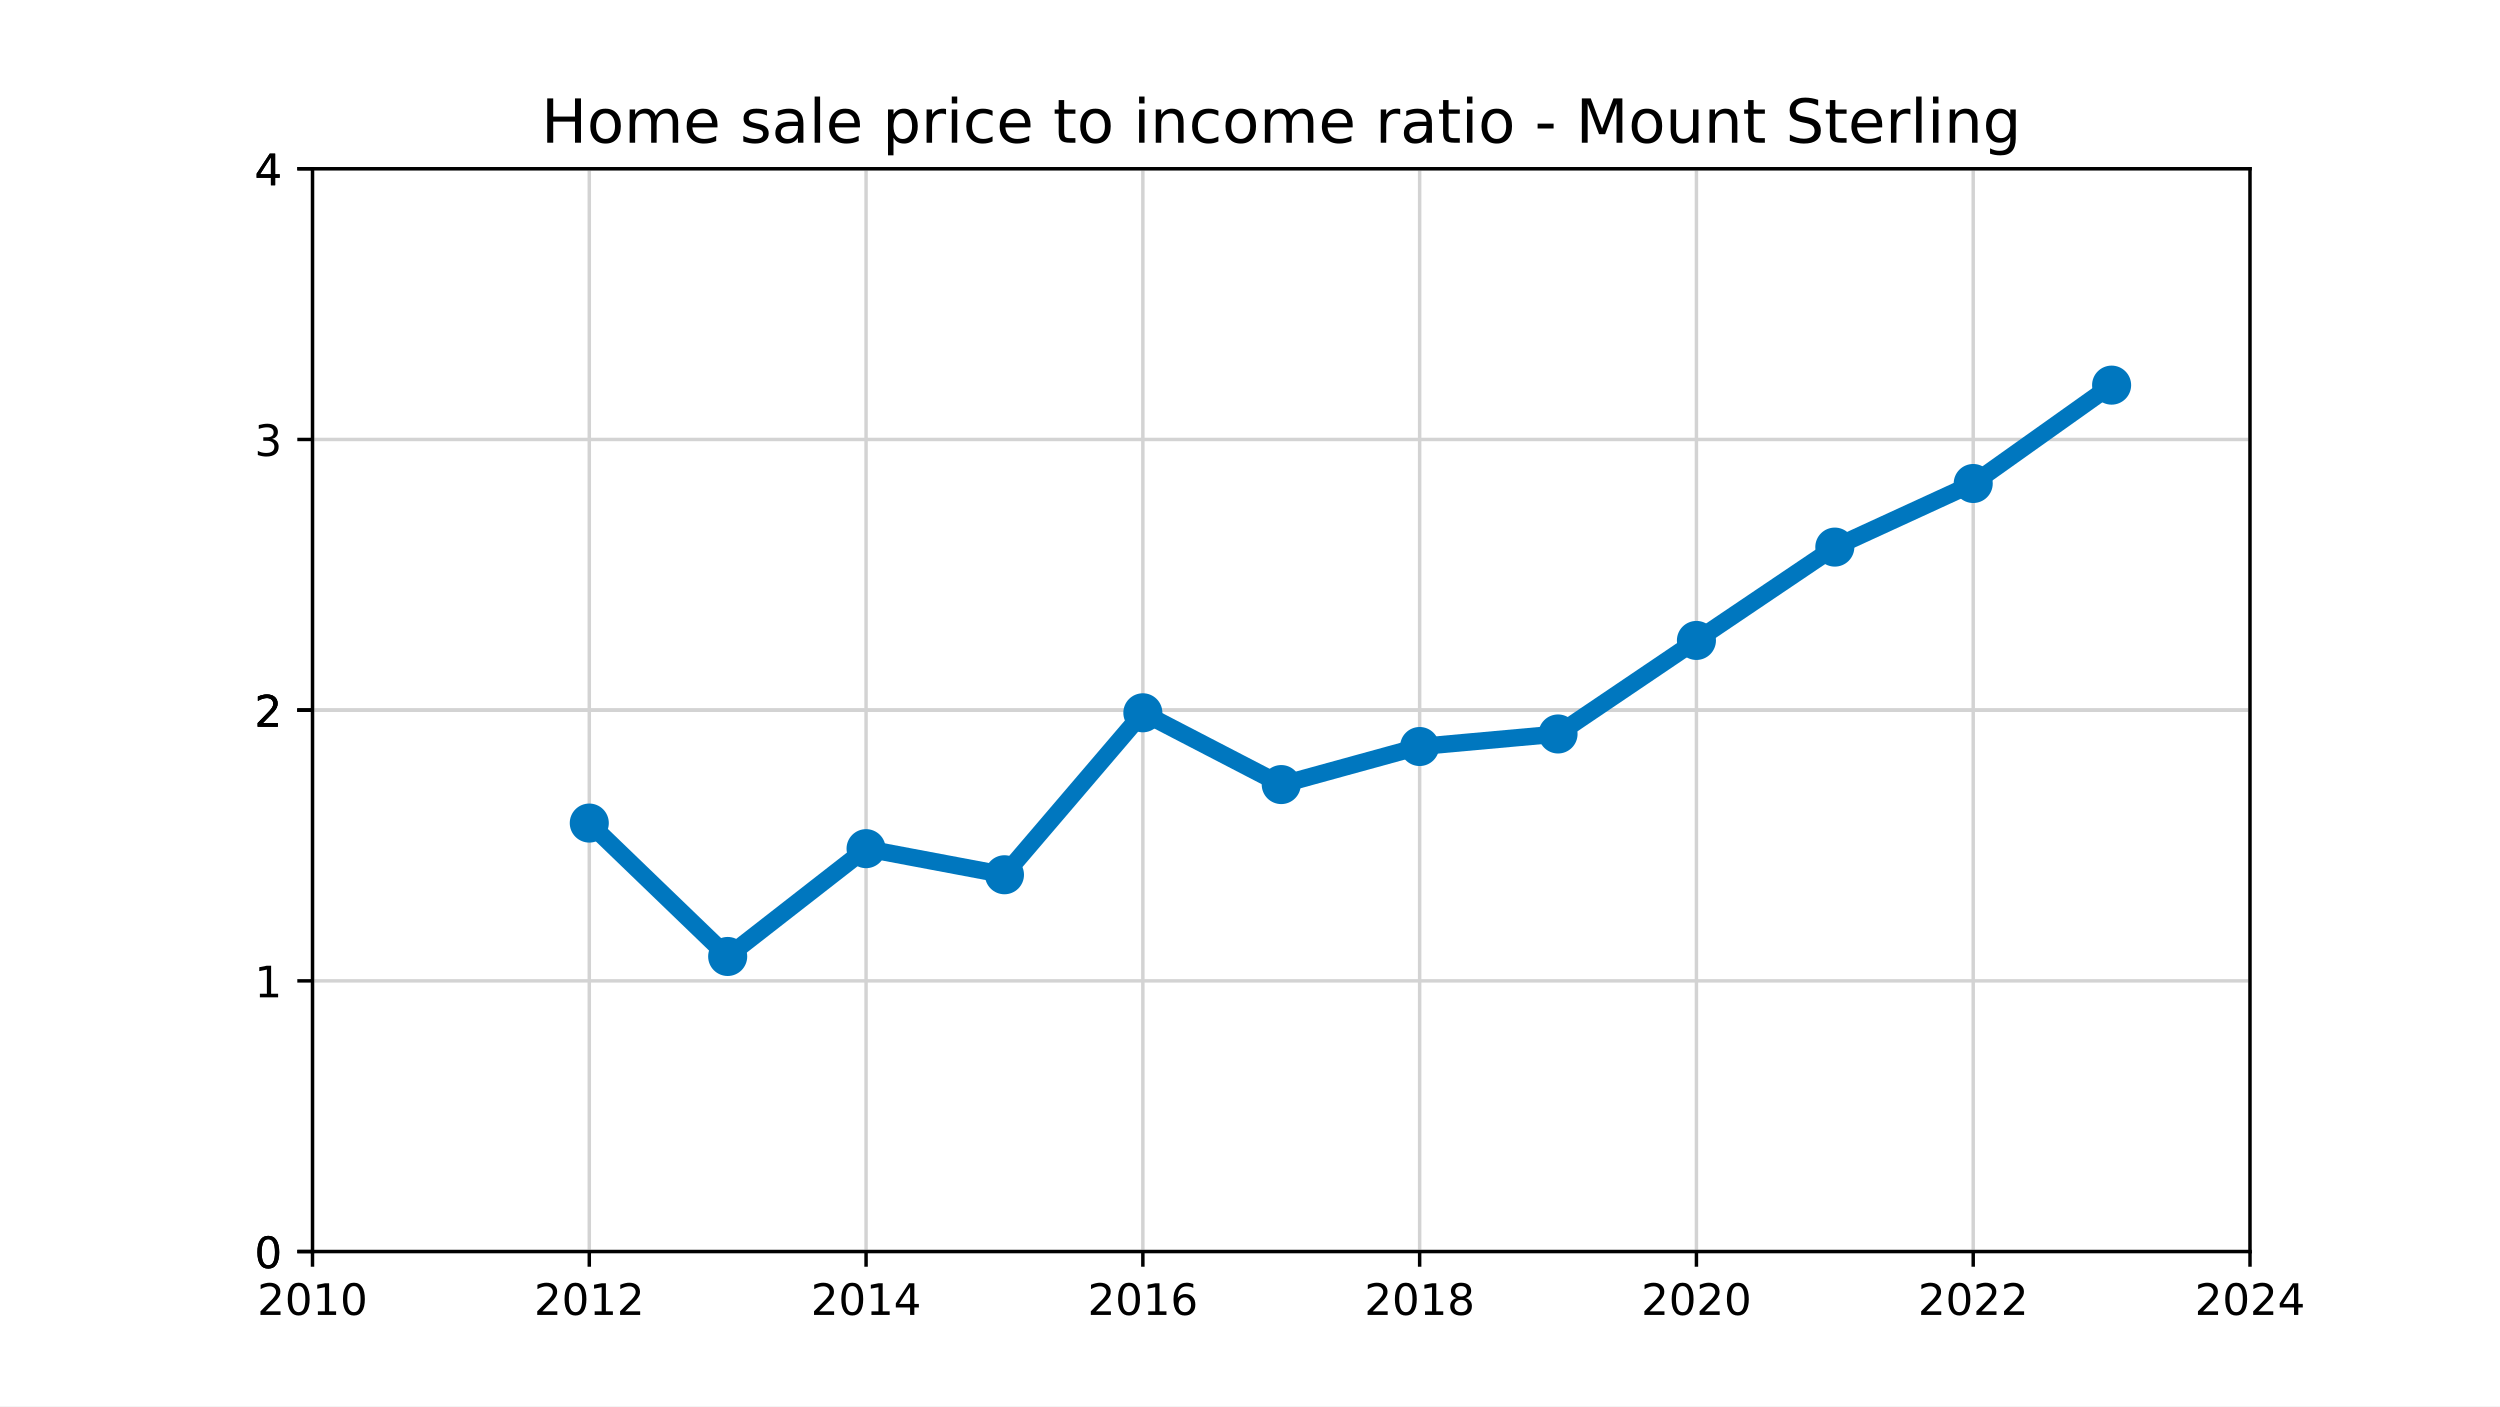
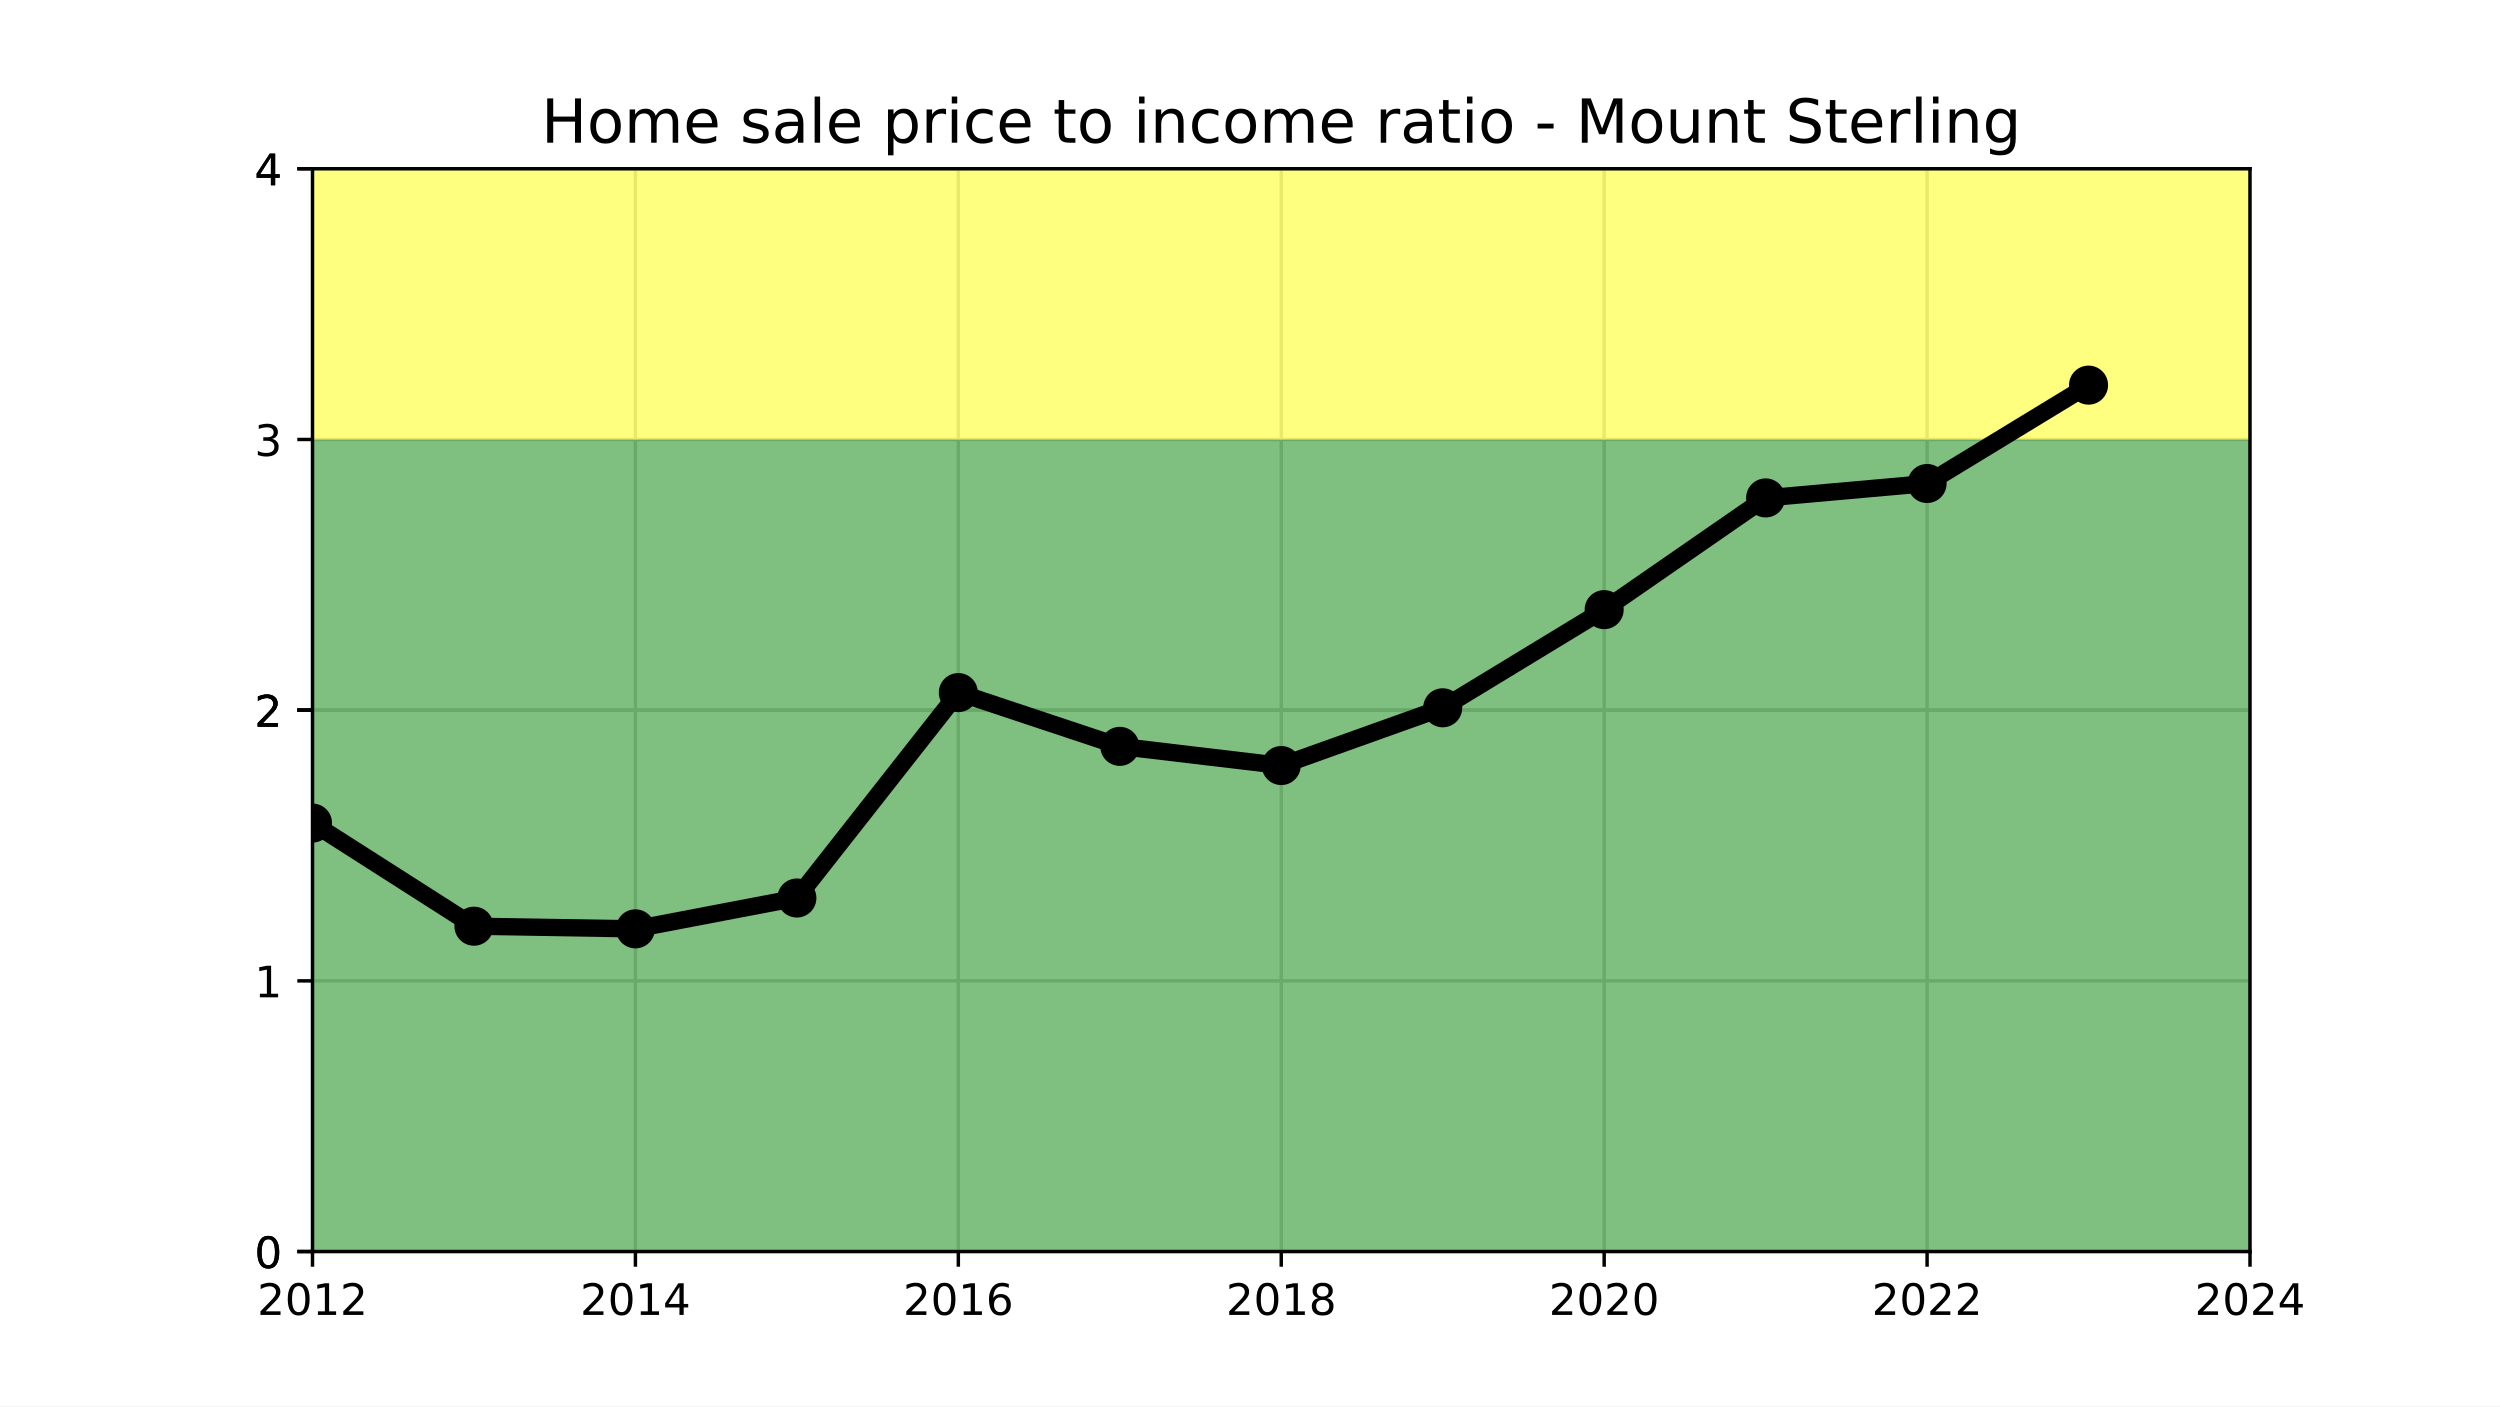
<svg xmlns="http://www.w3.org/2000/svg" xmlns:xlink="http://www.w3.org/1999/xlink" width="576pt" height="324pt" viewBox="0 0 576 324" version="1.1">
  <defs>
    <style type="text/css">*{stroke-linejoin: round; stroke-linecap: butt}</style>
  </defs>
  <g id="figure_1">
    <g id="patch_1">
      <path d="M 0 324  L 576 324  L 576 0  L 0 0  z " style="fill: #ffffff" />
    </g>
    <g id="axes_1">
      <g id="patch_2">
        <path d="M 72 288.36  L 518.4 288.36  L 518.4 38.88  L 72 38.88  z " style="fill: #ffffff" />
      </g>
      <g id="matplotlib.axis_1">
        <g id="xtick_1">
          <g id="line2d_1">
-             <path d="M 72 288.36  L 72 38.88  " clip-path="url(#p3830f92e5e)" style="fill: none; stroke: #d3d3d3; stroke-width: 0.8; stroke-linecap: square" />
+             <path d="M 72 288.36  L 72 38.88  " clip-path="url(#pd3d6b2c785)" style="fill: none; stroke: #d3d3d3; stroke-width: 0.8; stroke-linecap: square" />
          </g>
          <g id="line2d_2">
            <defs>
-               <path id="m46d8e7bb47" d="M 0 0  L 0 3.5  " style="stroke: #000000; stroke-width: 0.8" />
+               <path id="mc2012daeab" d="M 0 0  L 0 3.5  " style="stroke: #000000; stroke-width: 0.8" />
            </defs>
            <g>
-               <use xlink:href="#m46d8e7bb47" x="72" y="288.36" style="stroke: #000000; stroke-width: 0.8" />
+               <use xlink:href="#mc2012daeab" x="72" y="288.36" style="stroke: #000000; stroke-width: 0.8" />
            </g>
          </g>
          <g id="text_1">
            <g transform="translate(59.275 302.9584) scale(0.1 -0.1)">
              <defs>
                <path id="DejaVuSans-32" d="M 1228 531  L 3431 531  L 3431 0  L 469 0  L 469 531  Q 828 903 1448 1529  Q 2069 2156 2228 2338  Q 2531 2678 2651 2914  Q 2772 3150 2772 3378  Q 2772 3750 2511 3984  Q 2250 4219 1831 4219  Q 1534 4219 1204 4116  Q 875 4013 500 3803  L 500 4441  Q 881 4594 1212 4672  Q 1544 4750 1819 4750  Q 2544 4750 2975 4387  Q 3406 4025 3406 3419  Q 3406 3131 3298 2873  Q 3191 2616 2906 2266  Q 2828 2175 2409 1742  Q 1991 1309 1228 531  z " transform="scale(0.015625)" />
                <path id="DejaVuSans-30" d="M 2034 4250  Q 1547 4250 1301 3770  Q 1056 3291 1056 2328  Q 1056 1369 1301 889  Q 1547 409 2034 409  Q 2525 409 2770 889  Q 3016 1369 3016 2328  Q 3016 3291 2770 3770  Q 2525 4250 2034 4250  z M 2034 4750  Q 2819 4750 3233 4129  Q 3647 3509 3647 2328  Q 3647 1150 3233 529  Q 2819 -91 2034 -91  Q 1250 -91 836 529  Q 422 1150 422 2328  Q 422 3509 836 4129  Q 1250 4750 2034 4750  z " transform="scale(0.015625)" />
                <path id="DejaVuSans-31" d="M 794 531  L 1825 531  L 1825 4091  L 703 3866  L 703 4441  L 1819 4666  L 2450 4666  L 2450 531  L 3481 531  L 3481 0  L 794 0  L 794 531  z " transform="scale(0.015625)" />
              </defs>
              <use xlink:href="#DejaVuSans-32" />
              <use xlink:href="#DejaVuSans-30" x="63.623" />
              <use xlink:href="#DejaVuSans-31" x="127.246" />
-               <use xlink:href="#DejaVuSans-30" x="190.869" />
+               <use xlink:href="#DejaVuSans-32" x="190.869" />
            </g>
          </g>
        </g>
        <g id="xtick_2">
          <g id="line2d_3">
-             <path d="M 135.771 288.36  L 135.771 38.88  " clip-path="url(#p3830f92e5e)" style="fill: none; stroke: #d3d3d3; stroke-width: 0.8; stroke-linecap: square" />
+             <path d="M 146.4 288.36  L 146.4 38.88  " clip-path="url(#pd3d6b2c785)" style="fill: none; stroke: #d3d3d3; stroke-width: 0.8; stroke-linecap: square" />
          </g>
          <g id="line2d_4">
            <g>
-               <use xlink:href="#m46d8e7bb47" x="135.771" y="288.36" style="stroke: #000000; stroke-width: 0.8" />
+               <use xlink:href="#mc2012daeab" x="146.4" y="288.36" style="stroke: #000000; stroke-width: 0.8" />
            </g>
          </g>
          <g id="text_2">
-             <g transform="translate(123.0464 302.9584) scale(0.1 -0.1)">
-               <use xlink:href="#DejaVuSans-32" />
-               <use xlink:href="#DejaVuSans-30" x="63.623" />
-               <use xlink:href="#DejaVuSans-31" x="127.246" />
-               <use xlink:href="#DejaVuSans-32" x="190.869" />
-             </g>
-           </g>
-         </g>
-         <g id="xtick_3">
-           <g id="line2d_5">
-             <path d="M 199.543 288.36  L 199.543 38.88  " clip-path="url(#p3830f92e5e)" style="fill: none; stroke: #d3d3d3; stroke-width: 0.8; stroke-linecap: square" />
-           </g>
-           <g id="line2d_6">
-             <g>
-               <use xlink:href="#m46d8e7bb47" x="199.543" y="288.36" style="stroke: #000000; stroke-width: 0.8" />
-             </g>
-           </g>
-           <g id="text_3">
-             <g transform="translate(186.8179 302.9584) scale(0.1 -0.1)">
+             <g transform="translate(133.675 302.9584) scale(0.1 -0.1)">
              <defs>
                <path id="DejaVuSans-34" d="M 2419 4116  L 825 1625  L 2419 1625  L 2419 4116  z M 2253 4666  L 3047 4666  L 3047 1625  L 3713 1625  L 3713 1100  L 3047 1100  L 3047 0  L 2419 0  L 2419 1100  L 313 1100  L 313 1709  L 2253 4666  z " transform="scale(0.015625)" />
              </defs>
              <use xlink:href="#DejaVuSans-32" />
              <use xlink:href="#DejaVuSans-30" x="63.623" />
              <use xlink:href="#DejaVuSans-31" x="127.246" />
              <use xlink:href="#DejaVuSans-34" x="190.869" />
            </g>
          </g>
        </g>
-         <g id="xtick_4">
-           <g id="line2d_7">
-             <path d="M 263.314 288.36  L 263.314 38.88  " clip-path="url(#p3830f92e5e)" style="fill: none; stroke: #d3d3d3; stroke-width: 0.8; stroke-linecap: square" />
-           </g>
-           <g id="line2d_8">
-             <g>
-               <use xlink:href="#m46d8e7bb47" x="263.314" y="288.36" style="stroke: #000000; stroke-width: 0.8" />
-             </g>
-           </g>
-           <g id="text_4">
-             <g transform="translate(250.5893 302.9584) scale(0.1 -0.1)">
+         <g id="xtick_3">
+           <g id="line2d_5">
+             <path d="M 220.8 288.36  L 220.8 38.88  " clip-path="url(#pd3d6b2c785)" style="fill: none; stroke: #d3d3d3; stroke-width: 0.8; stroke-linecap: square" />
+           </g>
+           <g id="line2d_6">
+             <g>
+               <use xlink:href="#mc2012daeab" x="220.8" y="288.36" style="stroke: #000000; stroke-width: 0.8" />
+             </g>
+           </g>
+           <g id="text_3">
+             <g transform="translate(208.075 302.9584) scale(0.1 -0.1)">
              <defs>
                <path id="DejaVuSans-36" d="M 2113 2584  Q 1688 2584 1439 2293  Q 1191 2003 1191 1497  Q 1191 994 1439 701  Q 1688 409 2113 409  Q 2538 409 2786 701  Q 3034 994 3034 1497  Q 3034 2003 2786 2293  Q 2538 2584 2113 2584  z M 3366 4563  L 3366 3988  Q 3128 4100 2886 4159  Q 2644 4219 2406 4219  Q 1781 4219 1451 3797  Q 1122 3375 1075 2522  Q 1259 2794 1537 2939  Q 1816 3084 2150 3084  Q 2853 3084 3261 2657  Q 3669 2231 3669 1497  Q 3669 778 3244 343  Q 2819 -91 2113 -91  Q 1303 -91 875 529  Q 447 1150 447 2328  Q 447 3434 972 4092  Q 1497 4750 2381 4750  Q 2619 4750 2861 4703  Q 3103 4656 3366 4563  z " transform="scale(0.015625)" />
              </defs>
              <use xlink:href="#DejaVuSans-32" />
              <use xlink:href="#DejaVuSans-30" x="63.623" />
              <use xlink:href="#DejaVuSans-31" x="127.246" />
              <use xlink:href="#DejaVuSans-36" x="190.869" />
            </g>
          </g>
        </g>
-         <g id="xtick_5">
-           <g id="line2d_9">
-             <path d="M 327.086 288.36  L 327.086 38.88  " clip-path="url(#p3830f92e5e)" style="fill: none; stroke: #d3d3d3; stroke-width: 0.8; stroke-linecap: square" />
-           </g>
-           <g id="line2d_10">
-             <g>
-               <use xlink:href="#m46d8e7bb47" x="327.086" y="288.36" style="stroke: #000000; stroke-width: 0.8" />
-             </g>
-           </g>
-           <g id="text_5">
-             <g transform="translate(314.3607 302.9584) scale(0.1 -0.1)">
+         <g id="xtick_4">
+           <g id="line2d_7">
+             <path d="M 295.2 288.36  L 295.2 38.88  " clip-path="url(#pd3d6b2c785)" style="fill: none; stroke: #d3d3d3; stroke-width: 0.8; stroke-linecap: square" />
+           </g>
+           <g id="line2d_8">
+             <g>
+               <use xlink:href="#mc2012daeab" x="295.2" y="288.36" style="stroke: #000000; stroke-width: 0.8" />
+             </g>
+           </g>
+           <g id="text_4">
+             <g transform="translate(282.475 302.9584) scale(0.1 -0.1)">
              <defs>
                <path id="DejaVuSans-38" d="M 2034 2216  Q 1584 2216 1326 1975  Q 1069 1734 1069 1313  Q 1069 891 1326 650  Q 1584 409 2034 409  Q 2484 409 2743 651  Q 3003 894 3003 1313  Q 3003 1734 2745 1975  Q 2488 2216 2034 2216  z M 1403 2484  Q 997 2584 770 2862  Q 544 3141 544 3541  Q 544 4100 942 4425  Q 1341 4750 2034 4750  Q 2731 4750 3128 4425  Q 3525 4100 3525 3541  Q 3525 3141 3298 2862  Q 3072 2584 2669 2484  Q 3125 2378 3379 2068  Q 3634 1759 3634 1313  Q 3634 634 3220 271  Q 2806 -91 2034 -91  Q 1263 -91 848 271  Q 434 634 434 1313  Q 434 1759 690 2068  Q 947 2378 1403 2484  z M 1172 3481  Q 1172 3119 1398 2916  Q 1625 2713 2034 2713  Q 2441 2713 2670 2916  Q 2900 3119 2900 3481  Q 2900 3844 2670 4047  Q 2441 4250 2034 4250  Q 1625 4250 1398 4047  Q 1172 3844 1172 3481  z " transform="scale(0.015625)" />
              </defs>
              <use xlink:href="#DejaVuSans-32" />
              <use xlink:href="#DejaVuSans-30" x="63.623" />
              <use xlink:href="#DejaVuSans-31" x="127.246" />
              <use xlink:href="#DejaVuSans-38" x="190.869" />
            </g>
          </g>
        </g>
+         <g id="xtick_5">
+           <g id="line2d_9">
+             <path d="M 369.6 288.36  L 369.6 38.88  " clip-path="url(#pd3d6b2c785)" style="fill: none; stroke: #d3d3d3; stroke-width: 0.8; stroke-linecap: square" />
+           </g>
+           <g id="line2d_10">
+             <g>
+               <use xlink:href="#mc2012daeab" x="369.6" y="288.36" style="stroke: #000000; stroke-width: 0.8" />
+             </g>
+           </g>
+           <g id="text_5">
+             <g transform="translate(356.875 302.9584) scale(0.1 -0.1)">
+               <use xlink:href="#DejaVuSans-32" />
+               <use xlink:href="#DejaVuSans-30" x="63.623" />
+               <use xlink:href="#DejaVuSans-32" x="127.246" />
+               <use xlink:href="#DejaVuSans-30" x="190.869" />
+             </g>
+           </g>
+         </g>
        <g id="xtick_6">
          <g id="line2d_11">
-             <path d="M 390.857 288.36  L 390.857 38.88  " clip-path="url(#p3830f92e5e)" style="fill: none; stroke: #d3d3d3; stroke-width: 0.8; stroke-linecap: square" />
+             <path d="M 444 288.36  L 444 38.88  " clip-path="url(#pd3d6b2c785)" style="fill: none; stroke: #d3d3d3; stroke-width: 0.8; stroke-linecap: square" />
          </g>
          <g id="line2d_12">
            <g>
-               <use xlink:href="#m46d8e7bb47" x="390.857" y="288.36" style="stroke: #000000; stroke-width: 0.8" />
+               <use xlink:href="#mc2012daeab" x="444" y="288.36" style="stroke: #000000; stroke-width: 0.8" />
            </g>
          </g>
          <g id="text_6">
-             <g transform="translate(378.1321 302.9584) scale(0.1 -0.1)">
+             <g transform="translate(431.275 302.9584) scale(0.1 -0.1)">
              <use xlink:href="#DejaVuSans-32" />
              <use xlink:href="#DejaVuSans-30" x="63.623" />
              <use xlink:href="#DejaVuSans-32" x="127.246" />
-               <use xlink:href="#DejaVuSans-30" x="190.869" />
+               <use xlink:href="#DejaVuSans-32" x="190.869" />
            </g>
          </g>
        </g>
        <g id="xtick_7">
          <g id="line2d_13">
-             <path d="M 454.629 288.36  L 454.629 38.88  " clip-path="url(#p3830f92e5e)" style="fill: none; stroke: #d3d3d3; stroke-width: 0.8; stroke-linecap: square" />
+             <path d="M 518.4 288.36  L 518.4 38.88  " clip-path="url(#pd3d6b2c785)" style="fill: none; stroke: #d3d3d3; stroke-width: 0.8; stroke-linecap: square" />
          </g>
          <g id="line2d_14">
            <g>
-               <use xlink:href="#m46d8e7bb47" x="454.629" y="288.36" style="stroke: #000000; stroke-width: 0.8" />
+               <use xlink:href="#mc2012daeab" x="518.4" y="288.36" style="stroke: #000000; stroke-width: 0.8" />
            </g>
          </g>
          <g id="text_7">
-             <g transform="translate(441.9036 302.9584) scale(0.1 -0.1)">
-               <use xlink:href="#DejaVuSans-32" />
-               <use xlink:href="#DejaVuSans-30" x="63.623" />
-               <use xlink:href="#DejaVuSans-32" x="127.246" />
-               <use xlink:href="#DejaVuSans-32" x="190.869" />
-             </g>
-           </g>
-         </g>
-         <g id="xtick_8">
-           <g id="line2d_15">
-             <path d="M 518.4 288.36  L 518.4 38.88  " clip-path="url(#p3830f92e5e)" style="fill: none; stroke: #d3d3d3; stroke-width: 0.8; stroke-linecap: square" />
-           </g>
-           <g id="line2d_16">
-             <g>
-               <use xlink:href="#m46d8e7bb47" x="518.4" y="288.36" style="stroke: #000000; stroke-width: 0.8" />
-             </g>
-           </g>
-           <g id="text_8">
            <g transform="translate(505.675 302.9584) scale(0.1 -0.1)">
              <use xlink:href="#DejaVuSans-32" />
              <use xlink:href="#DejaVuSans-30" x="63.623" />
              <use xlink:href="#DejaVuSans-32" x="127.246" />
              <use xlink:href="#DejaVuSans-34" x="190.869" />
            </g>
          </g>
        </g>
      </g>
      <g id="matplotlib.axis_2">
        <g id="ytick_1">
+           <g id="line2d_15">
+             <path d="M 72 288.36  L 518.4 288.36  " clip-path="url(#pd3d6b2c785)" style="fill: none; stroke: #d3d3d3; stroke-width: 0.8; stroke-linecap: square" />
+           </g>
+           <g id="line2d_16">
+             <defs>
+               <path id="m658ece24ed" d="M 0 0  L -3.5 0  " style="stroke: #000000; stroke-width: 0.8" />
+             </defs>
+             <g>
+               <use xlink:href="#m658ece24ed" x="72" y="288.36" style="stroke: #000000; stroke-width: 0.8" />
+             </g>
+           </g>
+           <g id="text_8">
+             <g transform="translate(58.6375 292.1592) scale(0.1 -0.1)">
+               <use xlink:href="#DejaVuSans-30" />
+             </g>
+           </g>
+         </g>
+         <g id="ytick_2">
          <g id="line2d_17">
-             <path d="M 72 288.36  L 518.4 288.36  " clip-path="url(#p3830f92e5e)" style="fill: none; stroke: #d3d3d3; stroke-width: 0.8; stroke-linecap: square" />
+             <path d="M 72 288.36  L 518.4 288.36  " clip-path="url(#pd3d6b2c785)" style="fill: none; stroke: #d3d3d3; stroke-width: 0.8; stroke-linecap: square" />
          </g>
          <g id="line2d_18">
-             <defs>
-               <path id="m723659f455" d="M 0 0  L -3.5 0  " style="stroke: #000000; stroke-width: 0.8" />
-             </defs>
-             <g>
-               <use xlink:href="#m723659f455" x="72" y="288.36" style="stroke: #000000; stroke-width: 0.8" />
+             <g>
+               <use xlink:href="#m658ece24ed" x="72" y="288.36" style="stroke: #000000; stroke-width: 0.8" />
            </g>
          </g>
          <g id="text_9">
            <g transform="translate(58.6375 292.1592) scale(0.1 -0.1)">
              <use xlink:href="#DejaVuSans-30" />
            </g>
          </g>
        </g>
-         <g id="ytick_2">
+         <g id="ytick_3">
          <g id="line2d_19">
-             <path d="M 72 288.36  L 518.4 288.36  " clip-path="url(#p3830f92e5e)" style="fill: none; stroke: #d3d3d3; stroke-width: 0.8; stroke-linecap: square" />
+             <path d="M 72 225.99  L 518.4 225.99  " clip-path="url(#pd3d6b2c785)" style="fill: none; stroke: #d3d3d3; stroke-width: 0.8; stroke-linecap: square" />
          </g>
          <g id="line2d_20">
            <g>
-               <use xlink:href="#m723659f455" x="72" y="288.36" style="stroke: #000000; stroke-width: 0.8" />
+               <use xlink:href="#m658ece24ed" x="72" y="225.99" style="stroke: #000000; stroke-width: 0.8" />
            </g>
          </g>
          <g id="text_10">
-             <g transform="translate(58.6375 292.1592) scale(0.1 -0.1)">
-               <use xlink:href="#DejaVuSans-30" />
-             </g>
-           </g>
-         </g>
-         <g id="ytick_3">
-           <g id="line2d_21">
-             <path d="M 72 225.99  L 518.4 225.99  " clip-path="url(#p3830f92e5e)" style="fill: none; stroke: #d3d3d3; stroke-width: 0.8; stroke-linecap: square" />
-           </g>
-           <g id="line2d_22">
-             <g>
-               <use xlink:href="#m723659f455" x="72" y="225.99" style="stroke: #000000; stroke-width: 0.8" />
-             </g>
-           </g>
-           <g id="text_11">
            <g transform="translate(58.6375 229.7892) scale(0.1 -0.1)">
              <use xlink:href="#DejaVuSans-31" />
            </g>
          </g>
        </g>
        <g id="ytick_4">
+           <g id="line2d_21">
+             <path d="M 72 163.62  L 518.4 163.62  " clip-path="url(#pd3d6b2c785)" style="fill: none; stroke: #d3d3d3; stroke-width: 0.8; stroke-linecap: square" />
+           </g>
+           <g id="line2d_22">
+             <g>
+               <use xlink:href="#m658ece24ed" x="72" y="163.62" style="stroke: #000000; stroke-width: 0.8" />
+             </g>
+           </g>
+           <g id="text_11">
+             <g transform="translate(58.6375 167.4192) scale(0.1 -0.1)">
+               <use xlink:href="#DejaVuSans-32" />
+             </g>
+           </g>
+         </g>
+         <g id="ytick_5">
          <g id="line2d_23">
-             <path d="M 72 163.62  L 518.4 163.62  " clip-path="url(#p3830f92e5e)" style="fill: none; stroke: #d3d3d3; stroke-width: 0.8; stroke-linecap: square" />
+             <path d="M 72 163.62  L 518.4 163.62  " clip-path="url(#pd3d6b2c785)" style="fill: none; stroke: #d3d3d3; stroke-width: 0.8; stroke-linecap: square" />
          </g>
          <g id="line2d_24">
            <g>
-               <use xlink:href="#m723659f455" x="72" y="163.62" style="stroke: #000000; stroke-width: 0.8" />
+               <use xlink:href="#m658ece24ed" x="72" y="163.62" style="stroke: #000000; stroke-width: 0.8" />
            </g>
          </g>
          <g id="text_12">
            <g transform="translate(58.6375 167.4192) scale(0.1 -0.1)">
              <use xlink:href="#DejaVuSans-32" />
            </g>
          </g>
        </g>
-         <g id="ytick_5">
+         <g id="ytick_6">
          <g id="line2d_25">
-             <path d="M 72 163.62  L 518.4 163.62  " clip-path="url(#p3830f92e5e)" style="fill: none; stroke: #d3d3d3; stroke-width: 0.8; stroke-linecap: square" />
+             <path d="M 72 163.62  L 518.4 163.62  " clip-path="url(#pd3d6b2c785)" style="fill: none; stroke: #d3d3d3; stroke-width: 0.8; stroke-linecap: square" />
          </g>
          <g id="line2d_26">
            <g>
-               <use xlink:href="#m723659f455" x="72" y="163.62" style="stroke: #000000; stroke-width: 0.8" />
+               <use xlink:href="#m658ece24ed" x="72" y="163.62" style="stroke: #000000; stroke-width: 0.8" />
            </g>
          </g>
          <g id="text_13">
            <g transform="translate(58.6375 167.4192) scale(0.1 -0.1)">
              <use xlink:href="#DejaVuSans-32" />
            </g>
          </g>
        </g>
-         <g id="ytick_6">
+         <g id="ytick_7">
          <g id="line2d_27">
-             <path d="M 72 163.62  L 518.4 163.62  " clip-path="url(#p3830f92e5e)" style="fill: none; stroke: #d3d3d3; stroke-width: 0.8; stroke-linecap: square" />
+             <path d="M 72 101.25  L 518.4 101.25  " clip-path="url(#pd3d6b2c785)" style="fill: none; stroke: #d3d3d3; stroke-width: 0.8; stroke-linecap: square" />
          </g>
          <g id="line2d_28">
            <g>
-               <use xlink:href="#m723659f455" x="72" y="163.62" style="stroke: #000000; stroke-width: 0.8" />
+               <use xlink:href="#m658ece24ed" x="72" y="101.25" style="stroke: #000000; stroke-width: 0.8" />
            </g>
          </g>
          <g id="text_14">
-             <g transform="translate(58.6375 167.4192) scale(0.1 -0.1)">
-               <use xlink:href="#DejaVuSans-32" />
-             </g>
-           </g>
-         </g>
-         <g id="ytick_7">
-           <g id="line2d_29">
-             <path d="M 72 101.25  L 518.4 101.25  " clip-path="url(#p3830f92e5e)" style="fill: none; stroke: #d3d3d3; stroke-width: 0.8; stroke-linecap: square" />
-           </g>
-           <g id="line2d_30">
-             <g>
-               <use xlink:href="#m723659f455" x="72" y="101.25" style="stroke: #000000; stroke-width: 0.8" />
-             </g>
-           </g>
-           <g id="text_15">
            <g transform="translate(58.6375 105.0492) scale(0.1 -0.1)">
              <defs>
                <path id="DejaVuSans-33" d="M 2597 2516  Q 3050 2419 3304 2112  Q 3559 1806 3559 1356  Q 3559 666 3084 287  Q 2609 -91 1734 -91  Q 1441 -91 1130 -33  Q 819 25 488 141  L 488 750  Q 750 597 1062 519  Q 1375 441 1716 441  Q 2309 441 2620 675  Q 2931 909 2931 1356  Q 2931 1769 2642 2001  Q 2353 2234 1838 2234  L 1294 2234  L 1294 2753  L 1863 2753  Q 2328 2753 2575 2939  Q 2822 3125 2822 3475  Q 2822 3834 2567 4026  Q 2313 4219 1838 4219  Q 1578 4219 1281 4162  Q 984 4106 628 3988  L 628 4550  Q 988 4650 1302 4700  Q 1616 4750 1894 4750  Q 2613 4750 3031 4423  Q 3450 4097 3450 3541  Q 3450 3153 3228 2886  Q 3006 2619 2597 2516  z " transform="scale(0.015625)" />
              </defs>
              <use xlink:href="#DejaVuSans-33" />
            </g>
          </g>
        </g>
        <g id="ytick_8">
+           <g id="line2d_29">
+             <path d="M 72 38.88  L 518.4 38.88  " clip-path="url(#pd3d6b2c785)" style="fill: none; stroke: #d3d3d3; stroke-width: 0.8; stroke-linecap: square" />
+           </g>
+           <g id="line2d_30">
+             <g>
+               <use xlink:href="#m658ece24ed" x="72" y="38.88" style="stroke: #000000; stroke-width: 0.8" />
+             </g>
+           </g>
+           <g id="text_15">
+             <g transform="translate(58.6375 42.67922) scale(0.1 -0.1)">
+               <use xlink:href="#DejaVuSans-34" />
+             </g>
+           </g>
+         </g>
+         <g id="ytick_9">
          <g id="line2d_31">
-             <path d="M 72 38.88  L 518.4 38.88  " clip-path="url(#p3830f92e5e)" style="fill: none; stroke: #d3d3d3; stroke-width: 0.8; stroke-linecap: square" />
+             <path d="M 72 38.88  L 518.4 38.88  " clip-path="url(#pd3d6b2c785)" style="fill: none; stroke: #d3d3d3; stroke-width: 0.8; stroke-linecap: square" />
          </g>
          <g id="line2d_32">
            <g>
-               <use xlink:href="#m723659f455" x="72" y="38.88" style="stroke: #000000; stroke-width: 0.8" />
+               <use xlink:href="#m658ece24ed" x="72" y="38.88" style="stroke: #000000; stroke-width: 0.8" />
            </g>
          </g>
          <g id="text_16">
            <g transform="translate(58.6375 42.67922) scale(0.1 -0.1)">
              <use xlink:href="#DejaVuSans-34" />
            </g>
          </g>
        </g>
-         <g id="ytick_9">
-           <g id="line2d_33">
-             <path d="M 72 38.88  L 518.4 38.88  " clip-path="url(#p3830f92e5e)" style="fill: none; stroke: #d3d3d3; stroke-width: 0.8; stroke-linecap: square" />
-           </g>
-           <g id="line2d_34">
-             <g>
-               <use xlink:href="#m723659f455" x="72" y="38.88" style="stroke: #000000; stroke-width: 0.8" />
-             </g>
-           </g>
-           <g id="text_17">
-             <g transform="translate(58.6375 42.67922) scale(0.1 -0.1)">
-               <use xlink:href="#DejaVuSans-34" />
-             </g>
-           </g>
-         </g>
-       </g>
-       <g id="line2d_35">
-         <path d="M 135.771 189.635  L 167.657 220.372  L 199.543 195.531  L 231.429 201.544  L 263.314 164.228  L 295.2 180.765  L 327.086 171.998  L 358.971 169.108  L 390.857 147.558  L 422.743 126.052  L 454.629 111.399  L 486.514 88.734  " clip-path="url(#p3830f92e5e)" style="fill: none; stroke: #0077bf; stroke-width: 4; stroke-linecap: square" />
+       </g>
+       <g id="PolyCollection_1">
+         <path d="M 72 101.25  L 72 288.36  L 109.2 288.36  L 146.4 288.36  L 183.6 288.36  L 220.8 288.36  L 258 288.36  L 295.2 288.36  L 332.4 288.36  L 369.6 288.36  L 406.8 288.36  L 444 288.36  L 481.2 288.36  L 518.4 288.36  L 518.4 101.25  L 518.4 101.25  L 481.2 101.25  L 444 101.25  L 406.8 101.25  L 369.6 101.25  L 332.4 101.25  L 295.2 101.25  L 258 101.25  L 220.8 101.25  L 183.6 101.25  L 146.4 101.25  L 109.2 101.25  L 72 101.25  z " clip-path="url(#pd3d6b2c785)" style="fill: #008000; fill-opacity: 0.5" />
+       </g>
+       <g id="PolyCollection_2">
+         <path d="M 72 38.88  L 72 101.25  L 109.2 101.25  L 146.4 101.25  L 183.6 101.25  L 220.8 101.25  L 258 101.25  L 295.2 101.25  L 332.4 101.25  L 369.6 101.25  L 406.8 101.25  L 444 101.25  L 481.2 101.25  L 518.4 101.25  L 518.4 38.88  L 518.4 38.88  L 481.2 38.88  L 444 38.88  L 406.8 38.88  L 369.6 38.88  L 332.4 38.88  L 295.2 38.88  L 258 38.88  L 220.8 38.88  L 183.6 38.88  L 146.4 38.88  L 109.2 38.88  L 72 38.88  z " clip-path="url(#pd3d6b2c785)" style="fill: #ffff00; fill-opacity: 0.5" />
+       </g>
+       <g id="line2d_33">
+         <path d="M 72 189.635  L 109.2 213.395  L 146.4 214.009  L 183.6 206.903  L 220.8 159.573  L 258 171.962  L 295.2 176.38  L 332.4 163.076  L 369.6 140.459  L 406.8 114.722  L 444 111.399  L 481.2 88.734  " clip-path="url(#pd3d6b2c785)" style="fill: none; stroke: #000000; stroke-width: 4; stroke-linecap: square" />
        <defs>
-           <path id="mcee9117a26" d="M 0 4  C 1.061 4 2.078 3.579 2.828 2.828  C 3.579 2.078 4 1.061 4 0  C 4 -1.061 3.579 -2.078 2.828 -2.828  C 2.078 -3.579 1.061 -4 0 -4  C -1.061 -4 -2.078 -3.579 -2.828 -2.828  C -3.579 -2.078 -4 -1.061 -4 0  C -4 1.061 -3.579 2.078 -2.828 2.828  C -2.078 3.579 -1.061 4 0 4  z " style="stroke: #0077bf" />
+           <path id="m3b8f850af8" d="M 0 4  C 1.061 4 2.078 3.579 2.828 2.828  C 3.579 2.078 4 1.061 4 0  C 4 -1.061 3.579 -2.078 2.828 -2.828  C 2.078 -3.579 1.061 -4 0 -4  C -1.061 -4 -2.078 -3.579 -2.828 -2.828  C -3.579 -2.078 -4 -1.061 -4 0  C -4 1.061 -3.579 2.078 -2.828 2.828  C -2.078 3.579 -1.061 4 0 4  z " style="stroke: #000000" />
        </defs>
-         <g clip-path="url(#p3830f92e5e)">
-           <use xlink:href="#mcee9117a26" x="135.771" y="189.635" style="fill: #0077bf; stroke: #0077bf" />
-           <use xlink:href="#mcee9117a26" x="167.657" y="220.372" style="fill: #0077bf; stroke: #0077bf" />
-           <use xlink:href="#mcee9117a26" x="199.543" y="195.531" style="fill: #0077bf; stroke: #0077bf" />
-           <use xlink:href="#mcee9117a26" x="231.429" y="201.544" style="fill: #0077bf; stroke: #0077bf" />
-           <use xlink:href="#mcee9117a26" x="263.314" y="164.228" style="fill: #0077bf; stroke: #0077bf" />
-           <use xlink:href="#mcee9117a26" x="295.2" y="180.765" style="fill: #0077bf; stroke: #0077bf" />
-           <use xlink:href="#mcee9117a26" x="327.086" y="171.998" style="fill: #0077bf; stroke: #0077bf" />
-           <use xlink:href="#mcee9117a26" x="358.971" y="169.108" style="fill: #0077bf; stroke: #0077bf" />
-           <use xlink:href="#mcee9117a26" x="390.857" y="147.558" style="fill: #0077bf; stroke: #0077bf" />
-           <use xlink:href="#mcee9117a26" x="422.743" y="126.052" style="fill: #0077bf; stroke: #0077bf" />
-           <use xlink:href="#mcee9117a26" x="454.629" y="111.399" style="fill: #0077bf; stroke: #0077bf" />
-           <use xlink:href="#mcee9117a26" x="486.514" y="88.734" style="fill: #0077bf; stroke: #0077bf" />
+         <g clip-path="url(#pd3d6b2c785)">
+           <use xlink:href="#m3b8f850af8" x="72" y="189.635" style="stroke: #000000" />
+           <use xlink:href="#m3b8f850af8" x="109.2" y="213.395" style="stroke: #000000" />
+           <use xlink:href="#m3b8f850af8" x="146.4" y="214.009" style="stroke: #000000" />
+           <use xlink:href="#m3b8f850af8" x="183.6" y="206.903" style="stroke: #000000" />
+           <use xlink:href="#m3b8f850af8" x="220.8" y="159.573" style="stroke: #000000" />
+           <use xlink:href="#m3b8f850af8" x="258" y="171.962" style="stroke: #000000" />
+           <use xlink:href="#m3b8f850af8" x="295.2" y="176.38" style="stroke: #000000" />
+           <use xlink:href="#m3b8f850af8" x="332.4" y="163.076" style="stroke: #000000" />
+           <use xlink:href="#m3b8f850af8" x="369.6" y="140.459" style="stroke: #000000" />
+           <use xlink:href="#m3b8f850af8" x="406.8" y="114.722" style="stroke: #000000" />
+           <use xlink:href="#m3b8f850af8" x="444" y="111.399" style="stroke: #000000" />
+           <use xlink:href="#m3b8f850af8" x="481.2" y="88.734" style="stroke: #000000" />
        </g>
      </g>
      <g id="patch_3">
        <path d="M 72 288.36  L 72 38.88  " style="fill: none; stroke: #000000; stroke-width: 0.8; stroke-linejoin: miter; stroke-linecap: square" />
      </g>
      <g id="patch_4">
        <path d="M 518.4 288.36  L 518.4 38.88  " style="fill: none; stroke: #000000; stroke-width: 0.8; stroke-linejoin: miter; stroke-linecap: square" />
      </g>
      <g id="patch_5">
        <path d="M 72 288.36  L 518.4 288.36  " style="fill: none; stroke: #000000; stroke-width: 0.8; stroke-linejoin: miter; stroke-linecap: square" />
      </g>
      <g id="patch_6">
        <path d="M 72 38.88  L 518.4 38.88  " style="fill: none; stroke: #000000; stroke-width: 0.8; stroke-linejoin: miter; stroke-linecap: square" />
      </g>
-       <g id="text_18">
+       <g id="text_17">
        <g transform="translate(124.7062 32.88) scale(0.14 -0.14)">
          <defs>
            <path id="DejaVuSans-48" d="M 628 4666  L 1259 4666  L 1259 2753  L 3553 2753  L 3553 4666  L 4184 4666  L 4184 0  L 3553 0  L 3553 2222  L 1259 2222  L 1259 0  L 628 0  L 628 4666  z " transform="scale(0.015625)" />
            <path id="DejaVuSans-6f" d="M 1959 3097  Q 1497 3097 1228 2736  Q 959 2375 959 1747  Q 959 1119 1226 758  Q 1494 397 1959 397  Q 2419 397 2687 759  Q 2956 1122 2956 1747  Q 2956 2369 2687 2733  Q 2419 3097 1959 3097  z M 1959 3584  Q 2709 3584 3137 3096  Q 3566 2609 3566 1747  Q 3566 888 3137 398  Q 2709 -91 1959 -91  Q 1206 -91 779 398  Q 353 888 353 1747  Q 353 2609 779 3096  Q 1206 3584 1959 3584  z " transform="scale(0.015625)" />
            <path id="DejaVuSans-6d" d="M 3328 2828  Q 3544 3216 3844 3400  Q 4144 3584 4550 3584  Q 5097 3584 5394 3201  Q 5691 2819 5691 2113  L 5691 0  L 5113 0  L 5113 2094  Q 5113 2597 4934 2840  Q 4756 3084 4391 3084  Q 3944 3084 3684 2787  Q 3425 2491 3425 1978  L 3425 0  L 2847 0  L 2847 2094  Q 2847 2600 2669 2842  Q 2491 3084 2119 3084  Q 1678 3084 1418 2786  Q 1159 2488 1159 1978  L 1159 0  L 581 0  L 581 3500  L 1159 3500  L 1159 2956  Q 1356 3278 1631 3431  Q 1906 3584 2284 3584  Q 2666 3584 2933 3390  Q 3200 3197 3328 2828  z " transform="scale(0.015625)" />
            <path id="DejaVuSans-65" d="M 3597 1894  L 3597 1613  L 953 1613  Q 991 1019 1311 708  Q 1631 397 2203 397  Q 2534 397 2845 478  Q 3156 559 3463 722  L 3463 178  Q 3153 47 2828 -22  Q 2503 -91 2169 -91  Q 1331 -91 842 396  Q 353 884 353 1716  Q 353 2575 817 3079  Q 1281 3584 2069 3584  Q 2775 3584 3186 3129  Q 3597 2675 3597 1894  z M 3022 2063  Q 3016 2534 2758 2815  Q 2500 3097 2075 3097  Q 1594 3097 1305 2825  Q 1016 2553 972 2059  L 3022 2063  z " transform="scale(0.015625)" />
            <path id="DejaVuSans-20" transform="scale(0.015625)" />
            <path id="DejaVuSans-73" d="M 2834 3397  L 2834 2853  Q 2591 2978 2328 3040  Q 2066 3103 1784 3103  Q 1356 3103 1142 2972  Q 928 2841 928 2578  Q 928 2378 1081 2264  Q 1234 2150 1697 2047  L 1894 2003  Q 2506 1872 2764 1633  Q 3022 1394 3022 966  Q 3022 478 2636 193  Q 2250 -91 1575 -91  Q 1294 -91 989 -36  Q 684 19 347 128  L 347 722  Q 666 556 975 473  Q 1284 391 1588 391  Q 1994 391 2212 530  Q 2431 669 2431 922  Q 2431 1156 2273 1281  Q 2116 1406 1581 1522  L 1381 1569  Q 847 1681 609 1914  Q 372 2147 372 2553  Q 372 3047 722 3315  Q 1072 3584 1716 3584  Q 2034 3584 2315 3537  Q 2597 3491 2834 3397  z " transform="scale(0.015625)" />
            <path id="DejaVuSans-61" d="M 2194 1759  Q 1497 1759 1228 1600  Q 959 1441 959 1056  Q 959 750 1161 570  Q 1363 391 1709 391  Q 2188 391 2477 730  Q 2766 1069 2766 1631  L 2766 1759  L 2194 1759  z M 3341 1997  L 3341 0  L 2766 0  L 2766 531  Q 2569 213 2275 61  Q 1981 -91 1556 -91  Q 1019 -91 701 211  Q 384 513 384 1019  Q 384 1609 779 1909  Q 1175 2209 1959 2209  L 2766 2209  L 2766 2266  Q 2766 2663 2505 2880  Q 2244 3097 1772 3097  Q 1472 3097 1187 3025  Q 903 2953 641 2809  L 641 3341  Q 956 3463 1253 3523  Q 1550 3584 1831 3584  Q 2591 3584 2966 3190  Q 3341 2797 3341 1997  z " transform="scale(0.015625)" />
            <path id="DejaVuSans-6c" d="M 603 4863  L 1178 4863  L 1178 0  L 603 0  L 603 4863  z " transform="scale(0.015625)" />
            <path id="DejaVuSans-70" d="M 1159 525  L 1159 -1331  L 581 -1331  L 581 3500  L 1159 3500  L 1159 2969  Q 1341 3281 1617 3432  Q 1894 3584 2278 3584  Q 2916 3584 3314 3078  Q 3713 2572 3713 1747  Q 3713 922 3314 415  Q 2916 -91 2278 -91  Q 1894 -91 1617 61  Q 1341 213 1159 525  z M 3116 1747  Q 3116 2381 2855 2742  Q 2594 3103 2138 3103  Q 1681 3103 1420 2742  Q 1159 2381 1159 1747  Q 1159 1113 1420 752  Q 1681 391 2138 391  Q 2594 391 2855 752  Q 3116 1113 3116 1747  z " transform="scale(0.015625)" />
            <path id="DejaVuSans-72" d="M 2631 2963  Q 2534 3019 2420 3045  Q 2306 3072 2169 3072  Q 1681 3072 1420 2755  Q 1159 2438 1159 1844  L 1159 0  L 581 0  L 581 3500  L 1159 3500  L 1159 2956  Q 1341 3275 1631 3429  Q 1922 3584 2338 3584  Q 2397 3584 2469 3576  Q 2541 3569 2628 3553  L 2631 2963  z " transform="scale(0.015625)" />
            <path id="DejaVuSans-69" d="M 603 3500  L 1178 3500  L 1178 0  L 603 0  L 603 3500  z M 603 4863  L 1178 4863  L 1178 4134  L 603 4134  L 603 4863  z " transform="scale(0.015625)" />
            <path id="DejaVuSans-63" d="M 3122 3366  L 3122 2828  Q 2878 2963 2633 3030  Q 2388 3097 2138 3097  Q 1578 3097 1268 2742  Q 959 2388 959 1747  Q 959 1106 1268 751  Q 1578 397 2138 397  Q 2388 397 2633 464  Q 2878 531 3122 666  L 3122 134  Q 2881 22 2623 -34  Q 2366 -91 2075 -91  Q 1284 -91 818 406  Q 353 903 353 1747  Q 353 2603 823 3093  Q 1294 3584 2113 3584  Q 2378 3584 2631 3529  Q 2884 3475 3122 3366  z " transform="scale(0.015625)" />
            <path id="DejaVuSans-74" d="M 1172 4494  L 1172 3500  L 2356 3500  L 2356 3053  L 1172 3053  L 1172 1153  Q 1172 725 1289 603  Q 1406 481 1766 481  L 2356 481  L 2356 0  L 1766 0  Q 1100 0 847 248  Q 594 497 594 1153  L 594 3053  L 172 3053  L 172 3500  L 594 3500  L 594 4494  L 1172 4494  z " transform="scale(0.015625)" />
            <path id="DejaVuSans-6e" d="M 3513 2113  L 3513 0  L 2938 0  L 2938 2094  Q 2938 2591 2744 2837  Q 2550 3084 2163 3084  Q 1697 3084 1428 2787  Q 1159 2491 1159 1978  L 1159 0  L 581 0  L 581 3500  L 1159 3500  L 1159 2956  Q 1366 3272 1645 3428  Q 1925 3584 2291 3584  Q 2894 3584 3203 3211  Q 3513 2838 3513 2113  z " transform="scale(0.015625)" />
            <path id="DejaVuSans-2d" d="M 313 2009  L 1997 2009  L 1997 1497  L 313 1497  L 313 2009  z " transform="scale(0.015625)" />
            <path id="DejaVuSans-4d" d="M 628 4666  L 1569 4666  L 2759 1491  L 3956 4666  L 4897 4666  L 4897 0  L 4281 0  L 4281 4097  L 3078 897  L 2444 897  L 1241 4097  L 1241 0  L 628 0  L 628 4666  z " transform="scale(0.015625)" />
            <path id="DejaVuSans-75" d="M 544 1381  L 544 3500  L 1119 3500  L 1119 1403  Q 1119 906 1312 657  Q 1506 409 1894 409  Q 2359 409 2629 706  Q 2900 1003 2900 1516  L 2900 3500  L 3475 3500  L 3475 0  L 2900 0  L 2900 538  Q 2691 219 2414 64  Q 2138 -91 1772 -91  Q 1169 -91 856 284  Q 544 659 544 1381  z M 1991 3584  L 1991 3584  z " transform="scale(0.015625)" />
            <path id="DejaVuSans-53" d="M 3425 4513  L 3425 3897  Q 3066 4069 2747 4153  Q 2428 4238 2131 4238  Q 1616 4238 1336 4038  Q 1056 3838 1056 3469  Q 1056 3159 1242 3001  Q 1428 2844 1947 2747  L 2328 2669  Q 3034 2534 3370 2195  Q 3706 1856 3706 1288  Q 3706 609 3251 259  Q 2797 -91 1919 -91  Q 1588 -91 1214 -16  Q 841 59 441 206  L 441 856  Q 825 641 1194 531  Q 1563 422 1919 422  Q 2459 422 2753 634  Q 3047 847 3047 1241  Q 3047 1584 2836 1778  Q 2625 1972 2144 2069  L 1759 2144  Q 1053 2284 737 2584  Q 422 2884 422 3419  Q 422 4038 858 4394  Q 1294 4750 2059 4750  Q 2388 4750 2728 4690  Q 3069 4631 3425 4513  z " transform="scale(0.015625)" />
            <path id="DejaVuSans-67" d="M 2906 1791  Q 2906 2416 2648 2759  Q 2391 3103 1925 3103  Q 1463 3103 1205 2759  Q 947 2416 947 1791  Q 947 1169 1205 825  Q 1463 481 1925 481  Q 2391 481 2648 825  Q 2906 1169 2906 1791  z M 3481 434  Q 3481 -459 3084 -895  Q 2688 -1331 1869 -1331  Q 1566 -1331 1297 -1286  Q 1028 -1241 775 -1147  L 775 -588  Q 1028 -725 1275 -790  Q 1522 -856 1778 -856  Q 2344 -856 2625 -561  Q 2906 -266 2906 331  L 2906 616  Q 2728 306 2450 153  Q 2172 0 1784 0  Q 1141 0 747 490  Q 353 981 353 1791  Q 353 2603 747 3093  Q 1141 3584 1784 3584  Q 2172 3584 2450 3431  Q 2728 3278 2906 2969  L 2906 3500  L 3481 3500  L 3481 434  z " transform="scale(0.015625)" />
          </defs>
          <use xlink:href="#DejaVuSans-48" />
          <use xlink:href="#DejaVuSans-6f" x="75.195" />
          <use xlink:href="#DejaVuSans-6d" x="136.377" />
          <use xlink:href="#DejaVuSans-65" x="233.789" />
          <use xlink:href="#DejaVuSans-20" x="295.312" />
          <use xlink:href="#DejaVuSans-73" x="327.1" />
          <use xlink:href="#DejaVuSans-61" x="379.199" />
          <use xlink:href="#DejaVuSans-6c" x="440.479" />
          <use xlink:href="#DejaVuSans-65" x="468.262" />
          <use xlink:href="#DejaVuSans-20" x="529.785" />
          <use xlink:href="#DejaVuSans-70" x="561.572" />
          <use xlink:href="#DejaVuSans-72" x="625.049" />
          <use xlink:href="#DejaVuSans-69" x="666.162" />
          <use xlink:href="#DejaVuSans-63" x="693.945" />
          <use xlink:href="#DejaVuSans-65" x="748.926" />
          <use xlink:href="#DejaVuSans-20" x="810.449" />
          <use xlink:href="#DejaVuSans-74" x="842.236" />
          <use xlink:href="#DejaVuSans-6f" x="881.445" />
          <use xlink:href="#DejaVuSans-20" x="942.627" />
          <use xlink:href="#DejaVuSans-69" x="974.414" />
          <use xlink:href="#DejaVuSans-6e" x="1002.197" />
          <use xlink:href="#DejaVuSans-63" x="1065.576" />
          <use xlink:href="#DejaVuSans-6f" x="1120.557" />
          <use xlink:href="#DejaVuSans-6d" x="1181.738" />
          <use xlink:href="#DejaVuSans-65" x="1279.15" />
          <use xlink:href="#DejaVuSans-20" x="1340.674" />
          <use xlink:href="#DejaVuSans-72" x="1372.461" />
          <use xlink:href="#DejaVuSans-61" x="1413.574" />
          <use xlink:href="#DejaVuSans-74" x="1474.854" />
          <use xlink:href="#DejaVuSans-69" x="1514.062" />
          <use xlink:href="#DejaVuSans-6f" x="1541.846" />
          <use xlink:href="#DejaVuSans-20" x="1603.027" />
          <use xlink:href="#DejaVuSans-2d" x="1634.814" />
          <use xlink:href="#DejaVuSans-20" x="1670.898" />
          <use xlink:href="#DejaVuSans-4d" x="1702.686" />
          <use xlink:href="#DejaVuSans-6f" x="1788.965" />
          <use xlink:href="#DejaVuSans-75" x="1850.146" />
          <use xlink:href="#DejaVuSans-6e" x="1913.525" />
          <use xlink:href="#DejaVuSans-74" x="1976.904" />
          <use xlink:href="#DejaVuSans-20" x="2016.113" />
          <use xlink:href="#DejaVuSans-53" x="2047.9" />
          <use xlink:href="#DejaVuSans-74" x="2111.377" />
          <use xlink:href="#DejaVuSans-65" x="2150.586" />
          <use xlink:href="#DejaVuSans-72" x="2212.109" />
          <use xlink:href="#DejaVuSans-6c" x="2253.223" />
          <use xlink:href="#DejaVuSans-69" x="2281.006" />
          <use xlink:href="#DejaVuSans-6e" x="2308.789" />
          <use xlink:href="#DejaVuSans-67" x="2372.168" />
        </g>
      </g>
    </g>
  </g>
  <defs>
-     <clipPath id="p3830f92e5e">
+     <clipPath id="pd3d6b2c785">
      <rect x="72" y="38.88" width="446.4" height="249.48" />
    </clipPath>
  </defs>
</svg>
